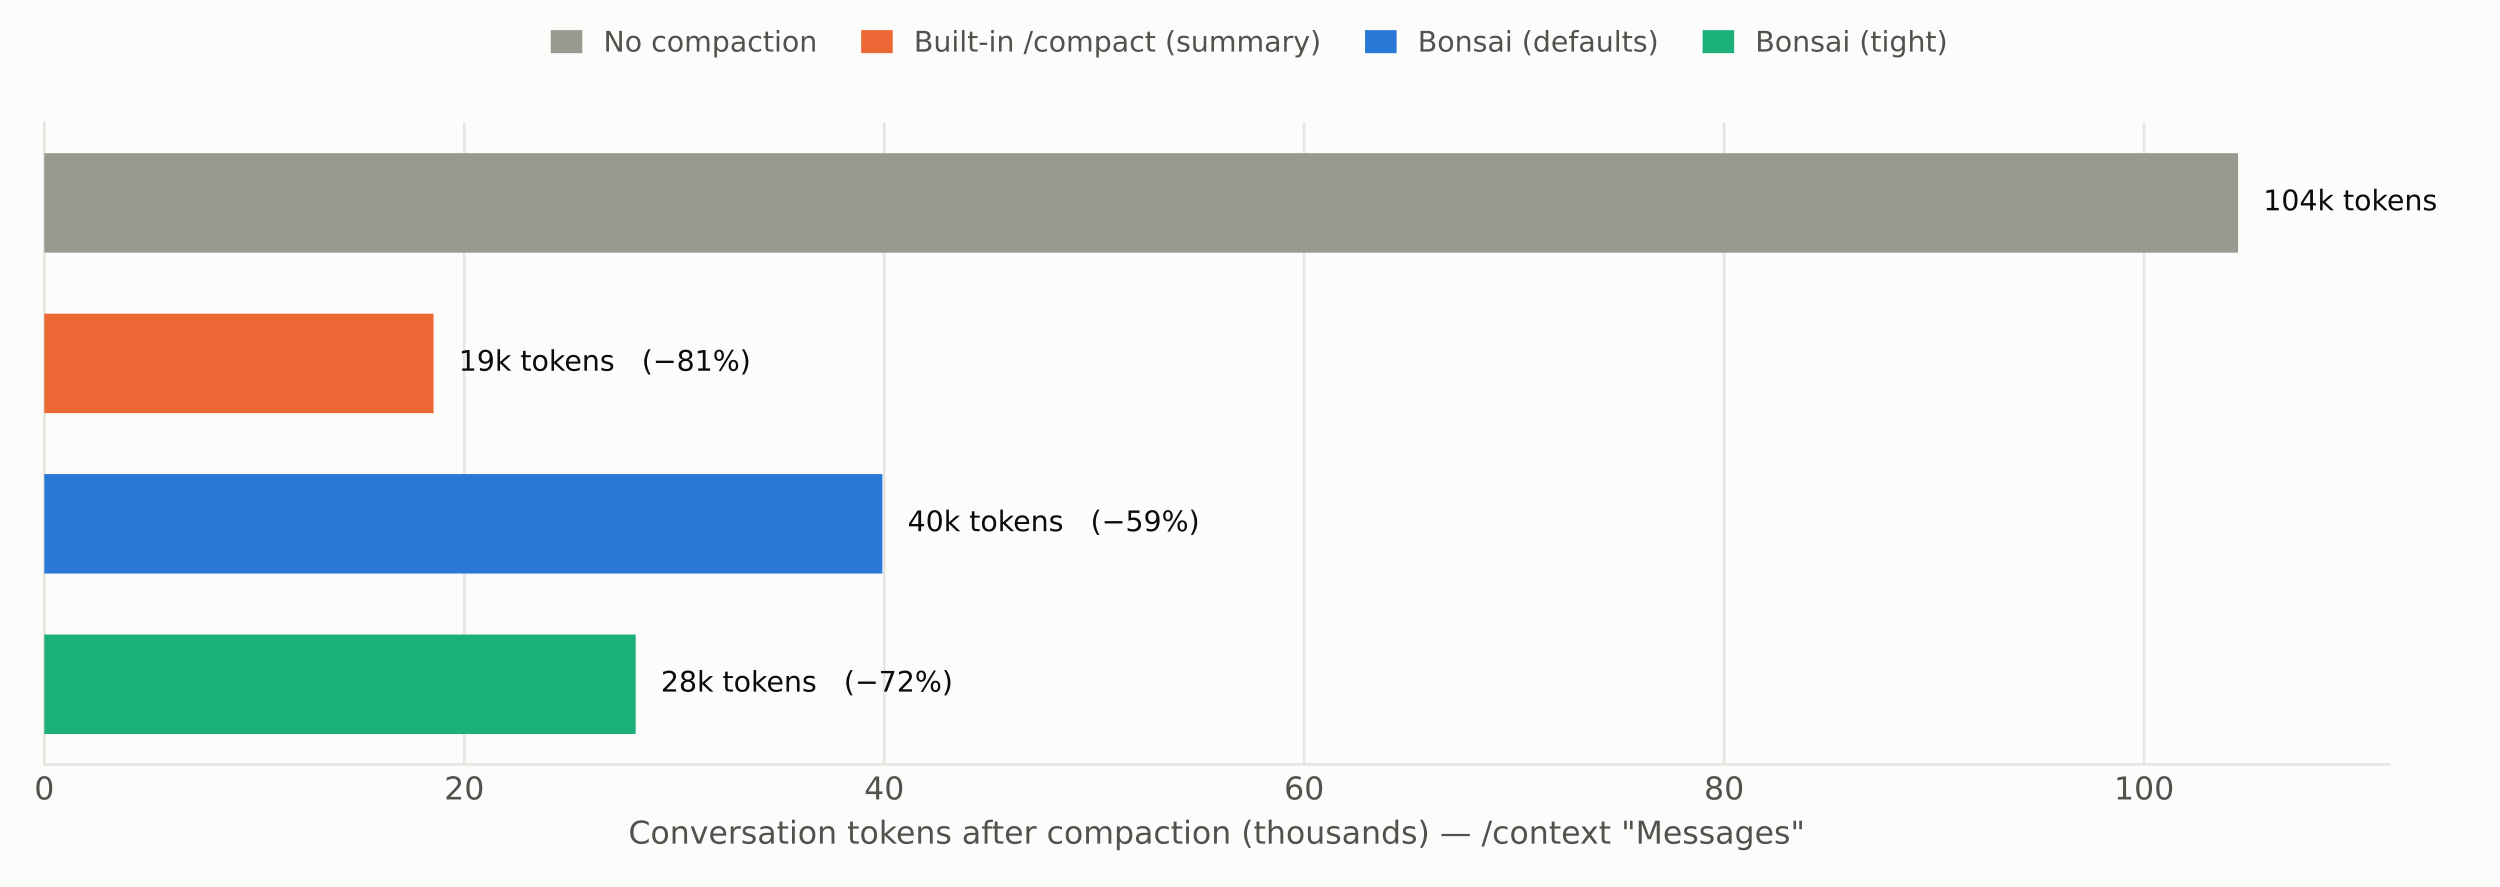
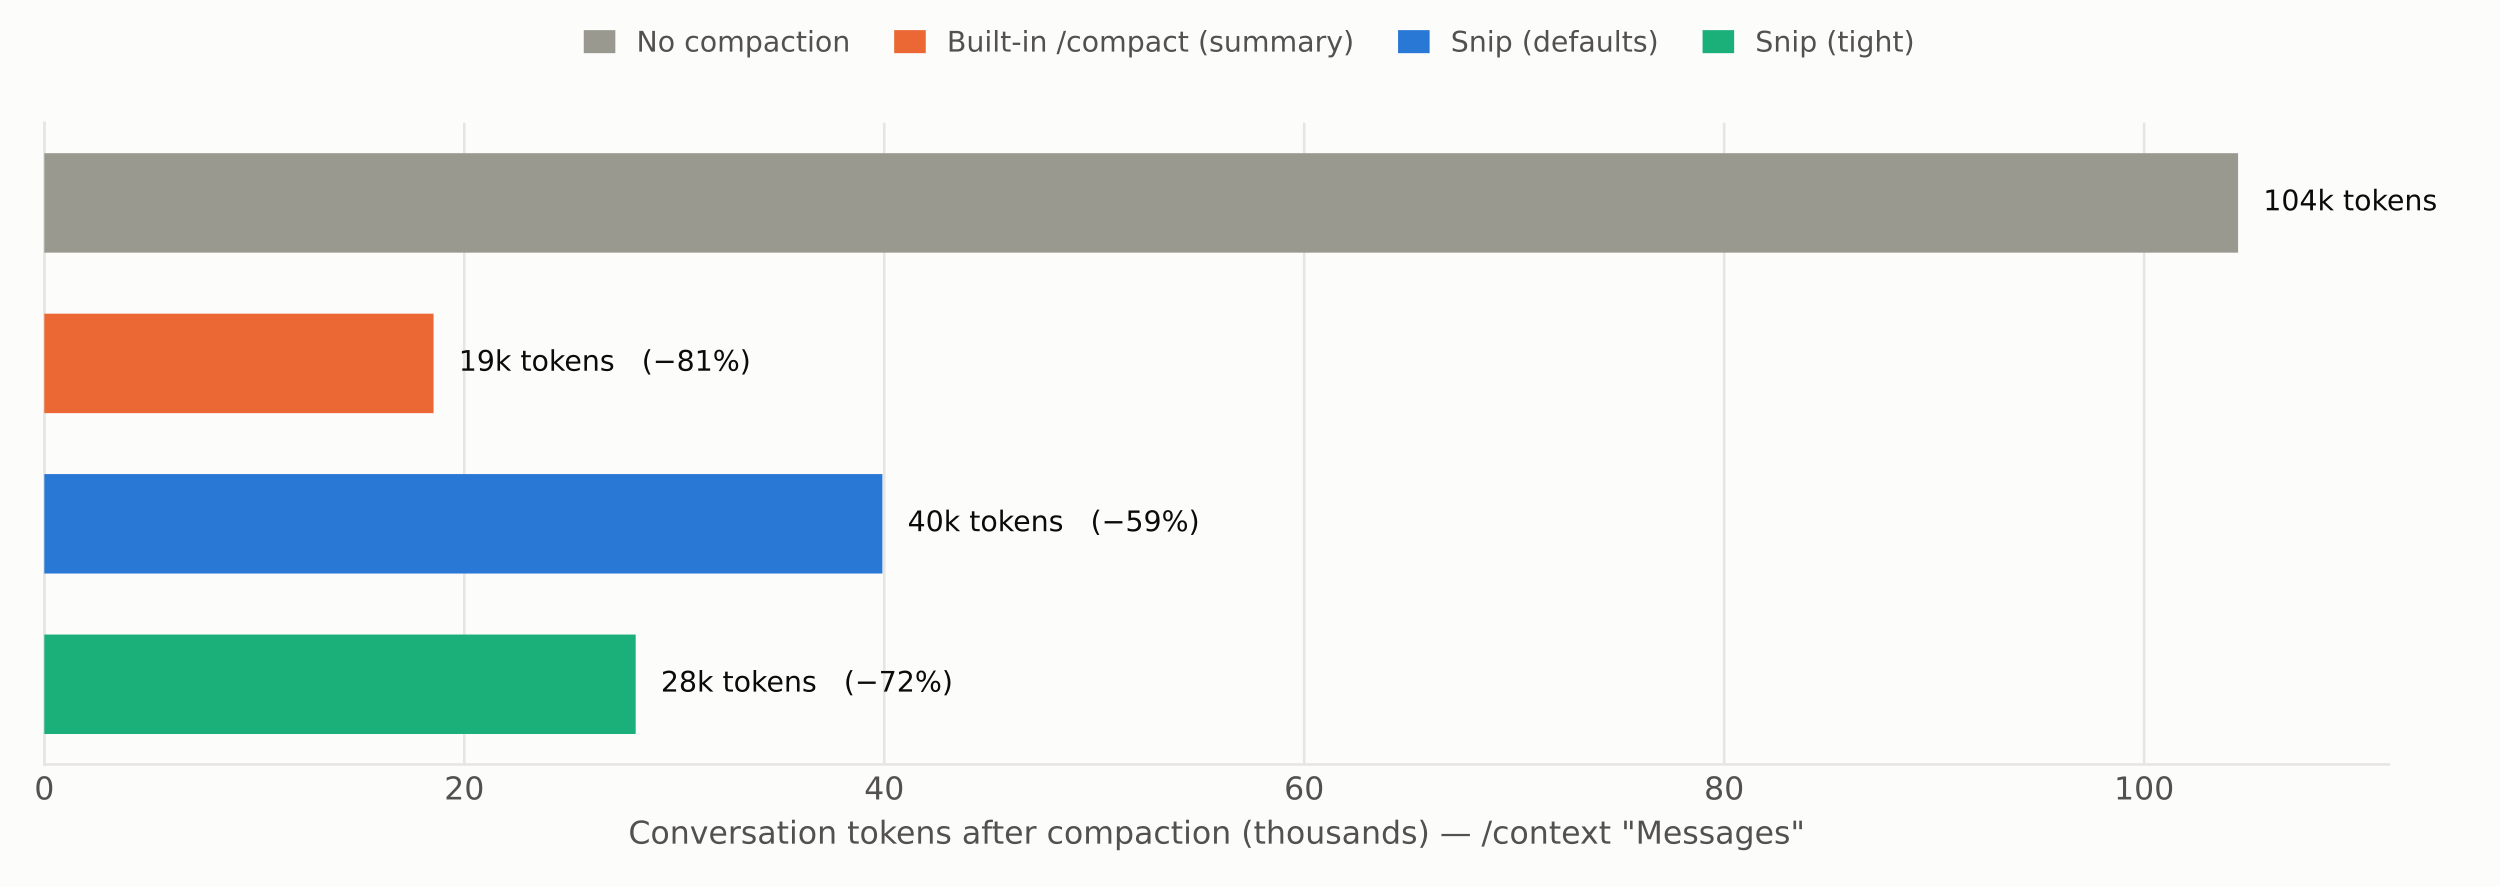
<svg xmlns="http://www.w3.org/2000/svg" xmlns:xlink="http://www.w3.org/1999/xlink" width="792pt" height="280.8pt" viewBox="0 0 792 280.8" version="1.1">
  <defs>
    <style type="text/css">*{stroke-linejoin: round; stroke-linecap: butt}</style>
  </defs>
  <g id="figure_1">
    <g id="patch_1">
      <path d="M 0 280.8  L 792 280.8  L 792 0  L 0 0  z " style="fill: #fcfcfb" />
    </g>
    <g id="axes_1">
      <g id="patch_2">
        <path d="M 14.04 242.178  L 756.847 242.178  L 756.847 38.88  L 14.04 38.88  z " style="fill: #fcfcfb" />
      </g>
      <g id="matplotlib.axis_1">
        <g id="xtick_1">
          <g id="line2d_1">
-             <path d="M 14.04 242.178  L 14.04 38.88  " clip-path="url(#p77e02f461a)" style="fill: none; stroke: #e6e5e1; stroke-width: 0.8; stroke-linecap: square" />
+             <path d="M 14.04 242.178  L 14.04 38.88  " clip-path="url(#p6f030c2162)" style="fill: none; stroke: #e6e5e1; stroke-width: 0.8; stroke-linecap: square" />
          </g>
          <g id="line2d_2" />
          <g id="text_1">
            <g style="fill: #52514e" transform="translate(10.85875 253.2753) scale(0.1 -0.1)">
              <defs>
                <path id="DejaVuSans-13" d="M 2034 4250  Q 1547 4250 1301 3770  Q 1056 3291 1056 2328  Q 1056 1369 1301 889  Q 1547 409 2034 409  Q 2525 409 2770 889  Q 3016 1369 3016 2328  Q 3016 3291 2770 3770  Q 2525 4250 2034 4250  z M 2034 4750  Q 2819 4750 3233 4129  Q 3647 3509 3647 2328  Q 3647 1150 3233 529  Q 2819 -91 2034 -91  Q 1250 -91 836 529  Q 422 1150 422 2328  Q 422 3509 836 4129  Q 1250 4750 2034 4750  z " transform="scale(0.015625)" />
              </defs>
              <use xlink:href="#DejaVuSans-13" />
            </g>
          </g>
        </g>
        <g id="xtick_2">
          <g id="line2d_3">
-             <path d="M 147.083 242.178  L 147.083 38.88  " clip-path="url(#p77e02f461a)" style="fill: none; stroke: #e6e5e1; stroke-width: 0.8; stroke-linecap: square" />
+             <path d="M 147.083 242.178  L 147.083 38.88  " clip-path="url(#p6f030c2162)" style="fill: none; stroke: #e6e5e1; stroke-width: 0.8; stroke-linecap: square" />
          </g>
          <g id="line2d_4" />
          <g id="text_2">
            <g style="fill: #52514e" transform="translate(140.7207 253.2753) scale(0.1 -0.1)">
              <defs>
                <path id="DejaVuSans-15" d="M 1228 531  L 3431 531  L 3431 0  L 469 0  L 469 531  Q 828 903 1448 1529  Q 2069 2156 2228 2338  Q 2531 2678 2651 2914  Q 2772 3150 2772 3378  Q 2772 3750 2511 3984  Q 2250 4219 1831 4219  Q 1534 4219 1204 4116  Q 875 4013 500 3803  L 500 4441  Q 881 4594 1212 4672  Q 1544 4750 1819 4750  Q 2544 4750 2975 4387  Q 3406 4025 3406 3419  Q 3406 3131 3298 2873  Q 3191 2616 2906 2266  Q 2828 2175 2409 1742  Q 1991 1309 1228 531  z " transform="scale(0.015625)" />
              </defs>
              <use xlink:href="#DejaVuSans-15" />
              <use xlink:href="#DejaVuSans-13" transform="translate(63.625 0)" />
            </g>
          </g>
        </g>
        <g id="xtick_3">
          <g id="line2d_5">
-             <path d="M 280.126 242.178  L 280.126 38.88  " clip-path="url(#p77e02f461a)" style="fill: none; stroke: #e6e5e1; stroke-width: 0.8; stroke-linecap: square" />
+             <path d="M 280.126 242.178  L 280.126 38.88  " clip-path="url(#p6f030c2162)" style="fill: none; stroke: #e6e5e1; stroke-width: 0.8; stroke-linecap: square" />
          </g>
          <g id="line2d_6" />
          <g id="text_3">
            <g style="fill: #52514e" transform="translate(273.7639 253.2753) scale(0.1 -0.1)">
              <defs>
                <path id="DejaVuSans-17" d="M 2419 4116  L 825 1625  L 2419 1625  L 2419 4116  z M 2253 4666  L 3047 4666  L 3047 1625  L 3713 1625  L 3713 1100  L 3047 1100  L 3047 0  L 2419 0  L 2419 1100  L 313 1100  L 313 1709  L 2253 4666  z " transform="scale(0.015625)" />
              </defs>
              <use xlink:href="#DejaVuSans-17" />
              <use xlink:href="#DejaVuSans-13" transform="translate(63.625 0)" />
            </g>
          </g>
        </g>
        <g id="xtick_4">
          <g id="line2d_7">
-             <path d="M 413.17 242.178  L 413.17 38.88  " clip-path="url(#p77e02f461a)" style="fill: none; stroke: #e6e5e1; stroke-width: 0.8; stroke-linecap: square" />
+             <path d="M 413.17 242.178  L 413.17 38.88  " clip-path="url(#p6f030c2162)" style="fill: none; stroke: #e6e5e1; stroke-width: 0.8; stroke-linecap: square" />
          </g>
          <g id="line2d_8" />
          <g id="text_4">
            <g style="fill: #52514e" transform="translate(406.8071 253.2753) scale(0.1 -0.1)">
              <defs>
                <path id="DejaVuSans-19" d="M 2113 2584  Q 1688 2584 1439 2293  Q 1191 2003 1191 1497  Q 1191 994 1439 701  Q 1688 409 2113 409  Q 2538 409 2786 701  Q 3034 994 3034 1497  Q 3034 2003 2786 2293  Q 2538 2584 2113 2584  z M 3366 4563  L 3366 3988  Q 3128 4100 2886 4159  Q 2644 4219 2406 4219  Q 1781 4219 1451 3797  Q 1122 3375 1075 2522  Q 1259 2794 1537 2939  Q 1816 3084 2150 3084  Q 2853 3084 3261 2657  Q 3669 2231 3669 1497  Q 3669 778 3244 343  Q 2819 -91 2113 -91  Q 1303 -91 875 529  Q 447 1150 447 2328  Q 447 3434 972 4092  Q 1497 4750 2381 4750  Q 2619 4750 2861 4703  Q 3103 4656 3366 4563  z " transform="scale(0.015625)" />
              </defs>
              <use xlink:href="#DejaVuSans-19" />
              <use xlink:href="#DejaVuSans-13" transform="translate(63.625 0)" />
            </g>
          </g>
        </g>
        <g id="xtick_5">
          <g id="line2d_9">
-             <path d="M 546.213 242.178  L 546.213 38.88  " clip-path="url(#p77e02f461a)" style="fill: none; stroke: #e6e5e1; stroke-width: 0.8; stroke-linecap: square" />
+             <path d="M 546.213 242.178  L 546.213 38.88  " clip-path="url(#p6f030c2162)" style="fill: none; stroke: #e6e5e1; stroke-width: 0.8; stroke-linecap: square" />
          </g>
          <g id="line2d_10" />
          <g id="text_5">
            <g style="fill: #52514e" transform="translate(539.8504 253.2753) scale(0.1 -0.1)">
              <defs>
                <path id="DejaVuSans-1b" d="M 2034 2216  Q 1584 2216 1326 1975  Q 1069 1734 1069 1313  Q 1069 891 1326 650  Q 1584 409 2034 409  Q 2484 409 2743 651  Q 3003 894 3003 1313  Q 3003 1734 2745 1975  Q 2488 2216 2034 2216  z M 1403 2484  Q 997 2584 770 2862  Q 544 3141 544 3541  Q 544 4100 942 4425  Q 1341 4750 2034 4750  Q 2731 4750 3128 4425  Q 3525 4100 3525 3541  Q 3525 3141 3298 2862  Q 3072 2584 2669 2484  Q 3125 2378 3379 2068  Q 3634 1759 3634 1313  Q 3634 634 3220 271  Q 2806 -91 2034 -91  Q 1263 -91 848 271  Q 434 634 434 1313  Q 434 1759 690 2068  Q 947 2378 1403 2484  z M 1172 3481  Q 1172 3119 1398 2916  Q 1625 2713 2034 2713  Q 2441 2713 2670 2916  Q 2900 3119 2900 3481  Q 2900 3844 2670 4047  Q 2441 4250 2034 4250  Q 1625 4250 1398 4047  Q 1172 3844 1172 3481  z " transform="scale(0.015625)" />
              </defs>
              <use xlink:href="#DejaVuSans-1b" />
              <use xlink:href="#DejaVuSans-13" transform="translate(63.625 0)" />
            </g>
          </g>
        </g>
        <g id="xtick_6">
          <g id="line2d_11">
-             <path d="M 679.256 242.178  L 679.256 38.88  " clip-path="url(#p77e02f461a)" style="fill: none; stroke: #e6e5e1; stroke-width: 0.8; stroke-linecap: square" />
+             <path d="M 679.256 242.178  L 679.256 38.88  " clip-path="url(#p6f030c2162)" style="fill: none; stroke: #e6e5e1; stroke-width: 0.8; stroke-linecap: square" />
          </g>
          <g id="line2d_12" />
          <g id="text_6">
            <g style="fill: #52514e" transform="translate(669.7123 253.2753) scale(0.1 -0.1)">
              <defs>
                <path id="DejaVuSans-14" d="M 794 531  L 1825 531  L 1825 4091  L 703 3866  L 703 4441  L 1819 4666  L 2450 4666  L 2450 531  L 3481 531  L 3481 0  L 794 0  L 794 531  z " transform="scale(0.015625)" />
              </defs>
              <use xlink:href="#DejaVuSans-14" />
              <use xlink:href="#DejaVuSans-13" transform="translate(63.625 0)" />
              <use xlink:href="#DejaVuSans-13" transform="translate(127.25 0)" />
            </g>
          </g>
        </g>
        <g id="text_7">
          <g style="fill: #52514e" transform="translate(199.0786 267.2761) scale(0.1 -0.1)">
            <defs>
              <path id="DejaVuSans-26" d="M 4122 4306  L 4122 3641  Q 3803 3938 3442 4084  Q 3081 4231 2675 4231  Q 1875 4231 1450 3742  Q 1025 3253 1025 2328  Q 1025 1406 1450 917  Q 1875 428 2675 428  Q 3081 428 3442 575  Q 3803 722 4122 1019  L 4122 359  Q 3791 134 3420 21  Q 3050 -91 2638 -91  Q 1578 -91 968 557  Q 359 1206 359 2328  Q 359 3453 968 4101  Q 1578 4750 2638 4750  Q 3056 4750 3426 4639  Q 3797 4528 4122 4306  z " transform="scale(0.015625)" />
              <path id="DejaVuSans-52" d="M 1959 3097  Q 1497 3097 1228 2736  Q 959 2375 959 1747  Q 959 1119 1226 758  Q 1494 397 1959 397  Q 2419 397 2687 759  Q 2956 1122 2956 1747  Q 2956 2369 2687 2733  Q 2419 3097 1959 3097  z M 1959 3584  Q 2709 3584 3137 3096  Q 3566 2609 3566 1747  Q 3566 888 3137 398  Q 2709 -91 1959 -91  Q 1206 -91 779 398  Q 353 888 353 1747  Q 353 2609 779 3096  Q 1206 3584 1959 3584  z " transform="scale(0.015625)" />
              <path id="DejaVuSans-51" d="M 3513 2113  L 3513 0  L 2938 0  L 2938 2094  Q 2938 2591 2744 2837  Q 2550 3084 2163 3084  Q 1697 3084 1428 2787  Q 1159 2491 1159 1978  L 1159 0  L 581 0  L 581 3500  L 1159 3500  L 1159 2956  Q 1366 3272 1645 3428  Q 1925 3584 2291 3584  Q 2894 3584 3203 3211  Q 3513 2838 3513 2113  z " transform="scale(0.015625)" />
              <path id="DejaVuSans-59" d="M 191 3500  L 800 3500  L 1894 563  L 2988 3500  L 3597 3500  L 2284 0  L 1503 0  L 191 3500  z " transform="scale(0.015625)" />
              <path id="DejaVuSans-48" d="M 3597 1894  L 3597 1613  L 953 1613  Q 991 1019 1311 708  Q 1631 397 2203 397  Q 2534 397 2845 478  Q 3156 559 3463 722  L 3463 178  Q 3153 47 2828 -22  Q 2503 -91 2169 -91  Q 1331 -91 842 396  Q 353 884 353 1716  Q 353 2575 817 3079  Q 1281 3584 2069 3584  Q 2775 3584 3186 3129  Q 3597 2675 3597 1894  z M 3022 2063  Q 3016 2534 2758 2815  Q 2500 3097 2075 3097  Q 1594 3097 1305 2825  Q 1016 2553 972 2059  L 3022 2063  z " transform="scale(0.015625)" />
              <path id="DejaVuSans-55" d="M 2631 2963  Q 2534 3019 2420 3045  Q 2306 3072 2169 3072  Q 1681 3072 1420 2755  Q 1159 2438 1159 1844  L 1159 0  L 581 0  L 581 3500  L 1159 3500  L 1159 2956  Q 1341 3275 1631 3429  Q 1922 3584 2338 3584  Q 2397 3584 2469 3576  Q 2541 3569 2628 3553  L 2631 2963  z " transform="scale(0.015625)" />
              <path id="DejaVuSans-56" d="M 2834 3397  L 2834 2853  Q 2591 2978 2328 3040  Q 2066 3103 1784 3103  Q 1356 3103 1142 2972  Q 928 2841 928 2578  Q 928 2378 1081 2264  Q 1234 2150 1697 2047  L 1894 2003  Q 2506 1872 2764 1633  Q 3022 1394 3022 966  Q 3022 478 2636 193  Q 2250 -91 1575 -91  Q 1294 -91 989 -36  Q 684 19 347 128  L 347 722  Q 666 556 975 473  Q 1284 391 1588 391  Q 1994 391 2212 530  Q 2431 669 2431 922  Q 2431 1156 2273 1281  Q 2116 1406 1581 1522  L 1381 1569  Q 847 1681 609 1914  Q 372 2147 372 2553  Q 372 3047 722 3315  Q 1072 3584 1716 3584  Q 2034 3584 2315 3537  Q 2597 3491 2834 3397  z " transform="scale(0.015625)" />
              <path id="DejaVuSans-44" d="M 2194 1759  Q 1497 1759 1228 1600  Q 959 1441 959 1056  Q 959 750 1161 570  Q 1363 391 1709 391  Q 2188 391 2477 730  Q 2766 1069 2766 1631  L 2766 1759  L 2194 1759  z M 3341 1997  L 3341 0  L 2766 0  L 2766 531  Q 2569 213 2275 61  Q 1981 -91 1556 -91  Q 1019 -91 701 211  Q 384 513 384 1019  Q 384 1609 779 1909  Q 1175 2209 1959 2209  L 2766 2209  L 2766 2266  Q 2766 2663 2505 2880  Q 2244 3097 1772 3097  Q 1472 3097 1187 3025  Q 903 2953 641 2809  L 641 3341  Q 956 3463 1253 3523  Q 1550 3584 1831 3584  Q 2591 3584 2966 3190  Q 3341 2797 3341 1997  z " transform="scale(0.015625)" />
              <path id="DejaVuSans-57" d="M 1172 4494  L 1172 3500  L 2356 3500  L 2356 3053  L 1172 3053  L 1172 1153  Q 1172 725 1289 603  Q 1406 481 1766 481  L 2356 481  L 2356 0  L 1766 0  Q 1100 0 847 248  Q 594 497 594 1153  L 594 3053  L 172 3053  L 172 3500  L 594 3500  L 594 4494  L 1172 4494  z " transform="scale(0.015625)" />
              <path id="DejaVuSans-4c" d="M 603 3500  L 1178 3500  L 1178 0  L 603 0  L 603 3500  z M 603 4863  L 1178 4863  L 1178 4134  L 603 4134  L 603 4863  z " transform="scale(0.015625)" />
              <path id="DejaVuSans-3" transform="scale(0.015625)" />
              <path id="DejaVuSans-4e" d="M 581 4863  L 1159 4863  L 1159 1991  L 2875 3500  L 3609 3500  L 1753 1863  L 3688 0  L 2938 0  L 1159 1709  L 1159 0  L 581 0  L 581 4863  z " transform="scale(0.015625)" />
              <path id="DejaVuSans-49" d="M 2375 4863  L 2375 4384  L 1825 4384  Q 1516 4384 1395 4259  Q 1275 4134 1275 3809  L 1275 3500  L 2222 3500  L 2222 3053  L 1275 3053  L 1275 0  L 697 0  L 697 3053  L 147 3053  L 147 3500  L 697 3500  L 697 3744  Q 697 4328 969 4595  Q 1241 4863 1831 4863  L 2375 4863  z " transform="scale(0.015625)" />
              <path id="DejaVuSans-46" d="M 3122 3366  L 3122 2828  Q 2878 2963 2633 3030  Q 2388 3097 2138 3097  Q 1578 3097 1268 2742  Q 959 2388 959 1747  Q 959 1106 1268 751  Q 1578 397 2138 397  Q 2388 397 2633 464  Q 2878 531 3122 666  L 3122 134  Q 2881 22 2623 -34  Q 2366 -91 2075 -91  Q 1284 -91 818 406  Q 353 903 353 1747  Q 353 2603 823 3093  Q 1294 3584 2113 3584  Q 2378 3584 2631 3529  Q 2884 3475 3122 3366  z " transform="scale(0.015625)" />
              <path id="DejaVuSans-50" d="M 3328 2828  Q 3544 3216 3844 3400  Q 4144 3584 4550 3584  Q 5097 3584 5394 3201  Q 5691 2819 5691 2113  L 5691 0  L 5113 0  L 5113 2094  Q 5113 2597 4934 2840  Q 4756 3084 4391 3084  Q 3944 3084 3684 2787  Q 3425 2491 3425 1978  L 3425 0  L 2847 0  L 2847 2094  Q 2847 2600 2669 2842  Q 2491 3084 2119 3084  Q 1678 3084 1418 2786  Q 1159 2488 1159 1978  L 1159 0  L 581 0  L 581 3500  L 1159 3500  L 1159 2956  Q 1356 3278 1631 3431  Q 1906 3584 2284 3584  Q 2666 3584 2933 3390  Q 3200 3197 3328 2828  z " transform="scale(0.015625)" />
              <path id="DejaVuSans-53" d="M 1159 525  L 1159 -1331  L 581 -1331  L 581 3500  L 1159 3500  L 1159 2969  Q 1341 3281 1617 3432  Q 1894 3584 2278 3584  Q 2916 3584 3314 3078  Q 3713 2572 3713 1747  Q 3713 922 3314 415  Q 2916 -91 2278 -91  Q 1894 -91 1617 61  Q 1341 213 1159 525  z M 3116 1747  Q 3116 2381 2855 2742  Q 2594 3103 2138 3103  Q 1681 3103 1420 2742  Q 1159 2381 1159 1747  Q 1159 1113 1420 752  Q 1681 391 2138 391  Q 2594 391 2855 752  Q 3116 1113 3116 1747  z " transform="scale(0.015625)" />
              <path id="DejaVuSans-b" d="M 1984 4856  Q 1566 4138 1362 3434  Q 1159 2731 1159 2009  Q 1159 1288 1364 580  Q 1569 -128 1984 -844  L 1484 -844  Q 1016 -109 783 600  Q 550 1309 550 2009  Q 550 2706 781 3412  Q 1013 4119 1484 4856  L 1984 4856  z " transform="scale(0.015625)" />
              <path id="DejaVuSans-4b" d="M 3513 2113  L 3513 0  L 2938 0  L 2938 2094  Q 2938 2591 2744 2837  Q 2550 3084 2163 3084  Q 1697 3084 1428 2787  Q 1159 2491 1159 1978  L 1159 0  L 581 0  L 581 4863  L 1159 4863  L 1159 2956  Q 1366 3272 1645 3428  Q 1925 3584 2291 3584  Q 2894 3584 3203 3211  Q 3513 2838 3513 2113  z " transform="scale(0.015625)" />
              <path id="DejaVuSans-58" d="M 544 1381  L 544 3500  L 1119 3500  L 1119 1403  Q 1119 906 1312 657  Q 1506 409 1894 409  Q 2359 409 2629 706  Q 2900 1003 2900 1516  L 2900 3500  L 3475 3500  L 3475 0  L 2900 0  L 2900 538  Q 2691 219 2414 64  Q 2138 -91 1772 -91  Q 1169 -91 856 284  Q 544 659 544 1381  z M 1991 3584  L 1991 3584  z " transform="scale(0.015625)" />
              <path id="DejaVuSans-47" d="M 2906 2969  L 2906 4863  L 3481 4863  L 3481 0  L 2906 0  L 2906 525  Q 2725 213 2448 61  Q 2172 -91 1784 -91  Q 1150 -91 751 415  Q 353 922 353 1747  Q 353 2572 751 3078  Q 1150 3584 1784 3584  Q 2172 3584 2448 3432  Q 2725 3281 2906 2969  z M 947 1747  Q 947 1113 1208 752  Q 1469 391 1925 391  Q 2381 391 2643 752  Q 2906 1113 2906 1747  Q 2906 2381 2643 2742  Q 2381 3103 1925 3103  Q 1469 3103 1208 2742  Q 947 2381 947 1747  z " transform="scale(0.015625)" />
              <path id="DejaVuSans-c" d="M 513 4856  L 1013 4856  Q 1481 4119 1714 3412  Q 1947 2706 1947 2009  Q 1947 1309 1714 600  Q 1481 -109 1013 -844  L 513 -844  Q 928 -128 1133 580  Q 1338 1288 1338 2009  Q 1338 2731 1133 3434  Q 928 4138 513 4856  z " transform="scale(0.015625)" />
              <path id="DejaVuSans-af6" d="M 313 1978  L 6088 1978  L 6088 1528  L 313 1528  L 313 1978  z " transform="scale(0.015625)" />
              <path id="DejaVuSans-12" d="M 1625 4666  L 2156 4666  L 531 -594  L 0 -594  L 1625 4666  z " transform="scale(0.015625)" />
              <path id="DejaVuSans-5b" d="M 3513 3500  L 2247 1797  L 3578 0  L 2900 0  L 1881 1375  L 863 0  L 184 0  L 1544 1831  L 300 3500  L 978 3500  L 1906 2253  L 2834 3500  L 3513 3500  z " transform="scale(0.015625)" />
              <path id="DejaVuSans-5" d="M 1147 4666  L 1147 2931  L 616 2931  L 616 4666  L 1147 4666  z M 2328 4666  L 2328 2931  L 1797 2931  L 1797 4666  L 2328 4666  z " transform="scale(0.015625)" />
              <path id="DejaVuSans-30" d="M 628 4666  L 1569 4666  L 2759 1491  L 3956 4666  L 4897 4666  L 4897 0  L 4281 0  L 4281 4097  L 3078 897  L 2444 897  L 1241 4097  L 1241 0  L 628 0  L 628 4666  z " transform="scale(0.015625)" />
              <path id="DejaVuSans-4a" d="M 2906 1791  Q 2906 2416 2648 2759  Q 2391 3103 1925 3103  Q 1463 3103 1205 2759  Q 947 2416 947 1791  Q 947 1169 1205 825  Q 1463 481 1925 481  Q 2391 481 2648 825  Q 2906 1169 2906 1791  z M 3481 434  Q 3481 -459 3084 -895  Q 2688 -1331 1869 -1331  Q 1566 -1331 1297 -1286  Q 1028 -1241 775 -1147  L 775 -588  Q 1028 -725 1275 -790  Q 1522 -856 1778 -856  Q 2344 -856 2625 -561  Q 2906 -266 2906 331  L 2906 616  Q 2728 306 2450 153  Q 2172 0 1784 0  Q 1141 0 747 490  Q 353 981 353 1791  Q 353 2603 747 3093  Q 1141 3584 1784 3584  Q 2172 3584 2450 3431  Q 2728 3278 2906 2969  L 2906 3500  L 3481 3500  L 3481 434  z " transform="scale(0.015625)" />
            </defs>
            <use xlink:href="#DejaVuSans-26" />
            <use xlink:href="#DejaVuSans-52" transform="translate(69.82812 0)" />
            <use xlink:href="#DejaVuSans-51" transform="translate(131.0156 0)" />
            <use xlink:href="#DejaVuSans-59" transform="translate(194.3906 0)" />
            <use xlink:href="#DejaVuSans-48" transform="translate(253.5781 0)" />
            <use xlink:href="#DejaVuSans-55" transform="translate(315.1094 0)" />
            <use xlink:href="#DejaVuSans-56" transform="translate(356.2188 0)" />
            <use xlink:href="#DejaVuSans-44" transform="translate(408.3125 0)" />
            <use xlink:href="#DejaVuSans-57" transform="translate(469.5938 0)" />
            <use xlink:href="#DejaVuSans-4c" transform="translate(508.7969 0)" />
            <use xlink:href="#DejaVuSans-52" transform="translate(536.5781 0)" />
            <use xlink:href="#DejaVuSans-51" transform="translate(597.7656 0)" />
            <use xlink:href="#DejaVuSans-3" transform="translate(661.1406 0)" />
            <use xlink:href="#DejaVuSans-57" transform="translate(692.9219 0)" />
            <use xlink:href="#DejaVuSans-52" transform="translate(732.125 0)" />
            <use xlink:href="#DejaVuSans-4e" transform="translate(793.3125 0)" />
            <use xlink:href="#DejaVuSans-48" transform="translate(847.6562 0)" />
            <use xlink:href="#DejaVuSans-51" transform="translate(909.1875 0)" />
            <use xlink:href="#DejaVuSans-56" transform="translate(972.5625 0)" />
            <use xlink:href="#DejaVuSans-3" transform="translate(1024.656 0)" />
            <use xlink:href="#DejaVuSans-44" transform="translate(1056.438 0)" />
            <use xlink:href="#DejaVuSans-49" transform="translate(1117.719 0)" />
            <use xlink:href="#DejaVuSans-57" transform="translate(1151.172 0)" />
            <use xlink:href="#DejaVuSans-48" transform="translate(1190.375 0)" />
            <use xlink:href="#DejaVuSans-55" transform="translate(1251.906 0)" />
            <use xlink:href="#DejaVuSans-3" transform="translate(1293.016 0)" />
            <use xlink:href="#DejaVuSans-46" transform="translate(1324.797 0)" />
            <use xlink:href="#DejaVuSans-52" transform="translate(1379.781 0)" />
            <use xlink:href="#DejaVuSans-50" transform="translate(1440.969 0)" />
            <use xlink:href="#DejaVuSans-53" transform="translate(1538.375 0)" />
            <use xlink:href="#DejaVuSans-44" transform="translate(1601.859 0)" />
            <use xlink:href="#DejaVuSans-46" transform="translate(1663.141 0)" />
            <use xlink:href="#DejaVuSans-57" transform="translate(1718.125 0)" />
            <use xlink:href="#DejaVuSans-4c" transform="translate(1757.328 0)" />
            <use xlink:href="#DejaVuSans-52" transform="translate(1785.109 0)" />
            <use xlink:href="#DejaVuSans-51" transform="translate(1846.297 0)" />
            <use xlink:href="#DejaVuSans-3" transform="translate(1909.672 0)" />
            <use xlink:href="#DejaVuSans-b" transform="translate(1941.453 0)" />
            <use xlink:href="#DejaVuSans-57" transform="translate(1980.469 0)" />
            <use xlink:href="#DejaVuSans-4b" transform="translate(2019.672 0)" />
            <use xlink:href="#DejaVuSans-52" transform="translate(2083.047 0)" />
            <use xlink:href="#DejaVuSans-58" transform="translate(2144.234 0)" />
            <use xlink:href="#DejaVuSans-56" transform="translate(2207.609 0)" />
            <use xlink:href="#DejaVuSans-44" transform="translate(2259.703 0)" />
            <use xlink:href="#DejaVuSans-51" transform="translate(2320.984 0)" />
            <use xlink:href="#DejaVuSans-47" transform="translate(2384.359 0)" />
            <use xlink:href="#DejaVuSans-56" transform="translate(2447.844 0)" />
            <use xlink:href="#DejaVuSans-c" transform="translate(2499.938 0)" />
            <use xlink:href="#DejaVuSans-3" transform="translate(2538.953 0)" />
            <use xlink:href="#DejaVuSans-af6" transform="translate(2570.734 0)" />
            <use xlink:href="#DejaVuSans-3" transform="translate(2670.734 0)" />
            <use xlink:href="#DejaVuSans-12" transform="translate(2702.516 0)" />
            <use xlink:href="#DejaVuSans-46" transform="translate(2736.203 0)" />
            <use xlink:href="#DejaVuSans-52" transform="translate(2791.188 0)" />
            <use xlink:href="#DejaVuSans-51" transform="translate(2852.375 0)" />
            <use xlink:href="#DejaVuSans-57" transform="translate(2915.75 0)" />
            <use xlink:href="#DejaVuSans-48" transform="translate(2954.953 0)" />
            <use xlink:href="#DejaVuSans-5b" transform="translate(3014.734 0)" />
            <use xlink:href="#DejaVuSans-57" transform="translate(3073.922 0)" />
            <use xlink:href="#DejaVuSans-3" transform="translate(3113.125 0)" />
            <use xlink:href="#DejaVuSans-5" transform="translate(3144.906 0)" />
            <use xlink:href="#DejaVuSans-30" transform="translate(3190.906 0)" />
            <use xlink:href="#DejaVuSans-48" transform="translate(3277.188 0)" />
            <use xlink:href="#DejaVuSans-56" transform="translate(3338.719 0)" />
            <use xlink:href="#DejaVuSans-56" transform="translate(3390.812 0)" />
            <use xlink:href="#DejaVuSans-44" transform="translate(3442.906 0)" />
            <use xlink:href="#DejaVuSans-4a" transform="translate(3504.188 0)" />
            <use xlink:href="#DejaVuSans-48" transform="translate(3567.672 0)" />
            <use xlink:href="#DejaVuSans-56" transform="translate(3629.203 0)" />
            <use xlink:href="#DejaVuSans-5" transform="translate(3681.297 0)" />
          </g>
        </g>
      </g>
      <g id="matplotlib.axis_2" />
      <g id="patch_3">
        <path d="M 14.04 242.178  L 14.04 38.88  " style="fill: none; stroke: #e6e5e1; stroke-width: 0.8; stroke-linejoin: miter; stroke-linecap: square" />
      </g>
      <g id="patch_4">
        <path d="M 14.04 242.178  L 756.847 242.178  " style="fill: none; stroke: #e6e5e1; stroke-width: 0.8; stroke-linejoin: miter; stroke-linecap: square" />
      </g>
      <g id="patch_5">
-         <path d="M 14.04 80.048  L 709.024 80.048  L 709.024 48.537  L 14.04 48.537  z " clip-path="url(#p77e02f461a)" style="fill: #9a998f" />
+         <path d="M 14.04 80.048  L 709.024 80.048  L 709.024 48.537  L 14.04 48.537  z " clip-path="url(#p6f030c2162)" style="fill: #9a998f" />
      </g>
      <g id="text_8">
        <g style="fill: #0b0b0b" transform="translate(717.0071 66.63045) scale(0.09 -0.09)">
          <use xlink:href="#DejaVuSans-14" />
          <use xlink:href="#DejaVuSans-13" transform="translate(63.625 0)" />
          <use xlink:href="#DejaVuSans-17" transform="translate(127.25 0)" />
          <use xlink:href="#DejaVuSans-4e" transform="translate(190.875 0)" />
          <use xlink:href="#DejaVuSans-3" transform="translate(248.7812 0)" />
          <use xlink:href="#DejaVuSans-57" transform="translate(280.5625 0)" />
          <use xlink:href="#DejaVuSans-52" transform="translate(319.7656 0)" />
          <use xlink:href="#DejaVuSans-4e" transform="translate(380.9531 0)" />
          <use xlink:href="#DejaVuSans-48" transform="translate(435.2969 0)" />
          <use xlink:href="#DejaVuSans-51" transform="translate(496.8281 0)" />
          <use xlink:href="#DejaVuSans-56" transform="translate(560.2031 0)" />
        </g>
      </g>
      <g id="patch_6">
-         <path d="M 14.04 130.872  L 137.354 130.872  L 137.354 99.361  L 14.04 99.361  z " clip-path="url(#p77e02f461a)" style="fill: #eb6834" />
+         <path d="M 14.04 130.872  L 137.354 130.872  L 137.354 99.361  L 14.04 99.361  z " clip-path="url(#p6f030c2162)" style="fill: #eb6834" />
      </g>
      <g id="text_9">
        <g style="fill: #0b0b0b" transform="translate(145.337 117.4549) scale(0.09 -0.09)">
          <defs>
            <path id="DejaVuSans-1c" d="M 703 97  L 703 672  Q 941 559 1184 500  Q 1428 441 1663 441  Q 2288 441 2617 861  Q 2947 1281 2994 2138  Q 2813 1869 2534 1725  Q 2256 1581 1919 1581  Q 1219 1581 811 2004  Q 403 2428 403 3163  Q 403 3881 828 4315  Q 1253 4750 1959 4750  Q 2769 4750 3195 4129  Q 3622 3509 3622 2328  Q 3622 1225 3098 567  Q 2575 -91 1691 -91  Q 1453 -91 1209 -44  Q 966 3 703 97  z M 1959 2075  Q 2384 2075 2632 2365  Q 2881 2656 2881 3163  Q 2881 3666 2632 3958  Q 2384 4250 1959 4250  Q 1534 4250 1286 3958  Q 1038 3666 1038 3163  Q 1038 2656 1286 2365  Q 1534 2075 1959 2075  z " transform="scale(0.015625)" />
            <path id="DejaVuSans-c9c" d="M 678 2272  L 4684 2272  L 4684 1741  L 678 1741  L 678 2272  z " transform="scale(0.015625)" />
            <path id="DejaVuSans-8" d="M 4653 2053  Q 4381 2053 4226 1822  Q 4072 1591 4072 1178  Q 4072 772 4226 539  Q 4381 306 4653 306  Q 4919 306 5073 539  Q 5228 772 5228 1178  Q 5228 1588 5073 1820  Q 4919 2053 4653 2053  z M 4653 2450  Q 5147 2450 5437 2106  Q 5728 1763 5728 1178  Q 5728 594 5436 251  Q 5144 -91 4653 -91  Q 4153 -91 3862 251  Q 3572 594 3572 1178  Q 3572 1766 3864 2108  Q 4156 2450 4653 2450  z M 1428 4353  Q 1159 4353 1004 4120  Q 850 3888 850 3481  Q 850 3069 1003 2837  Q 1156 2606 1428 2606  Q 1700 2606 1854 2837  Q 2009 3069 2009 3481  Q 2009 3884 1853 4118  Q 1697 4353 1428 4353  z M 4250 4750  L 4750 4750  L 1831 -91  L 1331 -91  L 4250 4750  z M 1428 4750  Q 1922 4750 2215 4408  Q 2509 4066 2509 3481  Q 2509 2891 2217 2550  Q 1925 2209 1428 2209  Q 931 2209 642 2551  Q 353 2894 353 3481  Q 353 4063 643 4406  Q 934 4750 1428 4750  z " transform="scale(0.015625)" />
          </defs>
          <use xlink:href="#DejaVuSans-14" />
          <use xlink:href="#DejaVuSans-1c" transform="translate(63.625 0)" />
          <use xlink:href="#DejaVuSans-4e" transform="translate(127.25 0)" />
          <use xlink:href="#DejaVuSans-3" transform="translate(185.1562 0)" />
          <use xlink:href="#DejaVuSans-57" transform="translate(216.9375 0)" />
          <use xlink:href="#DejaVuSans-52" transform="translate(256.1406 0)" />
          <use xlink:href="#DejaVuSans-4e" transform="translate(317.3281 0)" />
          <use xlink:href="#DejaVuSans-48" transform="translate(371.6719 0)" />
          <use xlink:href="#DejaVuSans-51" transform="translate(433.2031 0)" />
          <use xlink:href="#DejaVuSans-56" transform="translate(496.5781 0)" />
          <use xlink:href="#DejaVuSans-3" transform="translate(548.6719 0)" />
          <use xlink:href="#DejaVuSans-3" transform="translate(580.4531 0)" />
          <use xlink:href="#DejaVuSans-3" transform="translate(612.2344 0)" />
          <use xlink:href="#DejaVuSans-b" transform="translate(644.0156 0)" />
          <use xlink:href="#DejaVuSans-c9c" transform="translate(683.0312 0)" />
          <use xlink:href="#DejaVuSans-1b" transform="translate(766.8281 0)" />
          <use xlink:href="#DejaVuSans-14" transform="translate(830.4531 0)" />
          <use xlink:href="#DejaVuSans-8" transform="translate(894.0781 0)" />
          <use xlink:href="#DejaVuSans-c" transform="translate(989.0938 0)" />
        </g>
      </g>
      <g id="patch_7">
-         <path d="M 14.04 181.697  L 279.544 181.697  L 279.544 150.185  L 14.04 150.185  z " clip-path="url(#p77e02f461a)" style="fill: #2a78d6" />
+         <path d="M 14.04 181.697  L 279.544 181.697  L 279.544 150.185  L 14.04 150.185  z " clip-path="url(#p6f030c2162)" style="fill: #2a78d6" />
      </g>
      <g id="text_10">
        <g style="fill: #0b0b0b" transform="translate(287.527 168.2793) scale(0.09 -0.09)">
          <defs>
            <path id="DejaVuSans-18" d="M 691 4666  L 3169 4666  L 3169 4134  L 1269 4134  L 1269 2991  Q 1406 3038 1543 3061  Q 1681 3084 1819 3084  Q 2600 3084 3056 2656  Q 3513 2228 3513 1497  Q 3513 744 3044 326  Q 2575 -91 1722 -91  Q 1428 -91 1123 -41  Q 819 9 494 109  L 494 744  Q 775 591 1075 516  Q 1375 441 1709 441  Q 2250 441 2565 725  Q 2881 1009 2881 1497  Q 2881 1984 2565 2268  Q 2250 2553 1709 2553  Q 1456 2553 1204 2497  Q 953 2441 691 2322  L 691 4666  z " transform="scale(0.015625)" />
          </defs>
          <use xlink:href="#DejaVuSans-17" />
          <use xlink:href="#DejaVuSans-13" transform="translate(63.625 0)" />
          <use xlink:href="#DejaVuSans-4e" transform="translate(127.25 0)" />
          <use xlink:href="#DejaVuSans-3" transform="translate(185.1562 0)" />
          <use xlink:href="#DejaVuSans-57" transform="translate(216.9375 0)" />
          <use xlink:href="#DejaVuSans-52" transform="translate(256.1406 0)" />
          <use xlink:href="#DejaVuSans-4e" transform="translate(317.3281 0)" />
          <use xlink:href="#DejaVuSans-48" transform="translate(371.6719 0)" />
          <use xlink:href="#DejaVuSans-51" transform="translate(433.2031 0)" />
          <use xlink:href="#DejaVuSans-56" transform="translate(496.5781 0)" />
          <use xlink:href="#DejaVuSans-3" transform="translate(548.6719 0)" />
          <use xlink:href="#DejaVuSans-3" transform="translate(580.4531 0)" />
          <use xlink:href="#DejaVuSans-3" transform="translate(612.2344 0)" />
          <use xlink:href="#DejaVuSans-b" transform="translate(644.0156 0)" />
          <use xlink:href="#DejaVuSans-c9c" transform="translate(683.0312 0)" />
          <use xlink:href="#DejaVuSans-18" transform="translate(766.8281 0)" />
          <use xlink:href="#DejaVuSans-1c" transform="translate(830.4531 0)" />
          <use xlink:href="#DejaVuSans-8" transform="translate(894.0781 0)" />
          <use xlink:href="#DejaVuSans-c" transform="translate(989.0938 0)" />
        </g>
      </g>
      <g id="patch_8">
-         <path d="M 14.04 232.521  L 201.381 232.521  L 201.381 201.01  L 14.04 201.01  z " clip-path="url(#p77e02f461a)" style="fill: #1baf7a" />
+         <path d="M 14.04 232.521  L 201.381 232.521  L 201.381 201.01  L 14.04 201.01  z " clip-path="url(#p6f030c2162)" style="fill: #1baf7a" />
      </g>
      <g id="text_11">
        <g style="fill: #0b0b0b" transform="translate(209.3641 219.1037) scale(0.09 -0.09)">
          <defs>
            <path id="DejaVuSans-1a" d="M 525 4666  L 3525 4666  L 3525 4397  L 1831 0  L 1172 0  L 2766 4134  L 525 4134  L 525 4666  z " transform="scale(0.015625)" />
          </defs>
          <use xlink:href="#DejaVuSans-15" />
          <use xlink:href="#DejaVuSans-1b" transform="translate(63.625 0)" />
          <use xlink:href="#DejaVuSans-4e" transform="translate(127.25 0)" />
          <use xlink:href="#DejaVuSans-3" transform="translate(185.1562 0)" />
          <use xlink:href="#DejaVuSans-57" transform="translate(216.9375 0)" />
          <use xlink:href="#DejaVuSans-52" transform="translate(256.1406 0)" />
          <use xlink:href="#DejaVuSans-4e" transform="translate(317.3281 0)" />
          <use xlink:href="#DejaVuSans-48" transform="translate(371.6719 0)" />
          <use xlink:href="#DejaVuSans-51" transform="translate(433.2031 0)" />
          <use xlink:href="#DejaVuSans-56" transform="translate(496.5781 0)" />
          <use xlink:href="#DejaVuSans-3" transform="translate(548.6719 0)" />
          <use xlink:href="#DejaVuSans-3" transform="translate(580.4531 0)" />
          <use xlink:href="#DejaVuSans-3" transform="translate(612.2344 0)" />
          <use xlink:href="#DejaVuSans-b" transform="translate(644.0156 0)" />
          <use xlink:href="#DejaVuSans-c9c" transform="translate(683.0312 0)" />
          <use xlink:href="#DejaVuSans-1a" transform="translate(766.8281 0)" />
          <use xlink:href="#DejaVuSans-15" transform="translate(830.4531 0)" />
          <use xlink:href="#DejaVuSans-8" transform="translate(894.0781 0)" />
          <use xlink:href="#DejaVuSans-c" transform="translate(989.0938 0)" />
        </g>
      </g>
    </g>
    <g id="legend_1">
      <g id="patch_9">
-         <path d="M 174.978 16.343  L 183.978 16.343  L 183.978 10.043  L 174.978 10.043  z " style="fill: #9a998f; stroke: #9a998f; stroke-linejoin: miter" />
+         <path d="M 185.437 16.343  L 194.437 16.343  L 194.437 10.043  L 185.437 10.043  z " style="fill: #9a998f; stroke: #9a998f; stroke-linejoin: miter" />
      </g>
      <g id="text_12">
-         <g style="fill: #52514e" transform="translate(191.1783 16.34259) scale(0.09 -0.09)">
+         <g style="fill: #52514e" transform="translate(201.6366 16.34259) scale(0.09 -0.09)">
          <defs>
            <path id="DejaVuSans-31" d="M 628 4666  L 1478 4666  L 3547 763  L 3547 4666  L 4159 4666  L 4159 0  L 3309 0  L 1241 3903  L 1241 0  L 628 0  L 628 4666  z " transform="scale(0.015625)" />
          </defs>
          <use xlink:href="#DejaVuSans-31" />
          <use xlink:href="#DejaVuSans-52" transform="translate(74.8125 0)" />
          <use xlink:href="#DejaVuSans-3" transform="translate(136 0)" />
          <use xlink:href="#DejaVuSans-46" transform="translate(167.7812 0)" />
          <use xlink:href="#DejaVuSans-52" transform="translate(222.7656 0)" />
          <use xlink:href="#DejaVuSans-50" transform="translate(283.9531 0)" />
          <use xlink:href="#DejaVuSans-53" transform="translate(381.3594 0)" />
          <use xlink:href="#DejaVuSans-44" transform="translate(444.8438 0)" />
          <use xlink:href="#DejaVuSans-46" transform="translate(506.125 0)" />
          <use xlink:href="#DejaVuSans-57" transform="translate(561.1094 0)" />
          <use xlink:href="#DejaVuSans-4c" transform="translate(600.3125 0)" />
          <use xlink:href="#DejaVuSans-52" transform="translate(628.0938 0)" />
          <use xlink:href="#DejaVuSans-51" transform="translate(689.2812 0)" />
        </g>
      </g>
      <g id="patch_10">
-         <path d="M 273.317 16.343  L 282.317 16.343  L 282.317 10.043  L 273.317 10.043  z " style="fill: #eb6834; stroke: #eb6834; stroke-linejoin: miter" />
+         <path d="M 283.776 16.343  L 292.776 16.343  L 292.776 10.043  L 283.776 10.043  z " style="fill: #eb6834; stroke: #eb6834; stroke-linejoin: miter" />
      </g>
      <g id="text_13">
-         <g style="fill: #52514e" transform="translate(289.5173 16.34259) scale(0.09 -0.09)">
+         <g style="fill: #52514e" transform="translate(299.9756 16.34259) scale(0.09 -0.09)">
          <defs>
            <path id="DejaVuSans-25" d="M 1259 2228  L 1259 519  L 2272 519  Q 2781 519 3026 730  Q 3272 941 3272 1375  Q 3272 1813 3026 2020  Q 2781 2228 2272 2228  L 1259 2228  z M 1259 4147  L 1259 2741  L 2194 2741  Q 2656 2741 2882 2914  Q 3109 3088 3109 3444  Q 3109 3797 2882 3972  Q 2656 4147 2194 4147  L 1259 4147  z M 628 4666  L 2241 4666  Q 2963 4666 3353 4366  Q 3744 4066 3744 3513  Q 3744 3084 3544 2831  Q 3344 2578 2956 2516  Q 3422 2416 3680 2098  Q 3938 1781 3938 1306  Q 3938 681 3513 340  Q 3088 0 2303 0  L 628 0  L 628 4666  z " transform="scale(0.015625)" />
            <path id="DejaVuSans-4f" d="M 603 4863  L 1178 4863  L 1178 0  L 603 0  L 603 4863  z " transform="scale(0.015625)" />
            <path id="DejaVuSans-10" d="M 313 2009  L 1997 2009  L 1997 1497  L 313 1497  L 313 2009  z " transform="scale(0.015625)" />
            <path id="DejaVuSans-5c" d="M 2059 -325  Q 1816 -950 1584 -1140  Q 1353 -1331 966 -1331  L 506 -1331  L 506 -850  L 844 -850  Q 1081 -850 1212 -737  Q 1344 -625 1503 -206  L 1606 56  L 191 3500  L 800 3500  L 1894 763  L 2988 3500  L 3597 3500  L 2059 -325  z " transform="scale(0.015625)" />
          </defs>
          <use xlink:href="#DejaVuSans-25" />
          <use xlink:href="#DejaVuSans-58" transform="translate(68.60938 0)" />
          <use xlink:href="#DejaVuSans-4c" transform="translate(131.9844 0)" />
          <use xlink:href="#DejaVuSans-4f" transform="translate(159.7656 0)" />
          <use xlink:href="#DejaVuSans-57" transform="translate(187.5469 0)" />
          <use xlink:href="#DejaVuSans-10" transform="translate(226.75 0)" />
          <use xlink:href="#DejaVuSans-4c" transform="translate(262.8281 0)" />
          <use xlink:href="#DejaVuSans-51" transform="translate(290.6094 0)" />
          <use xlink:href="#DejaVuSans-3" transform="translate(353.9844 0)" />
          <use xlink:href="#DejaVuSans-12" transform="translate(385.7656 0)" />
          <use xlink:href="#DejaVuSans-46" transform="translate(419.4531 0)" />
          <use xlink:href="#DejaVuSans-52" transform="translate(474.4375 0)" />
          <use xlink:href="#DejaVuSans-50" transform="translate(535.625 0)" />
          <use xlink:href="#DejaVuSans-53" transform="translate(633.0312 0)" />
          <use xlink:href="#DejaVuSans-44" transform="translate(696.5156 0)" />
          <use xlink:href="#DejaVuSans-46" transform="translate(757.7969 0)" />
          <use xlink:href="#DejaVuSans-57" transform="translate(812.7812 0)" />
          <use xlink:href="#DejaVuSans-3" transform="translate(851.9844 0)" />
          <use xlink:href="#DejaVuSans-b" transform="translate(883.7656 0)" />
          <use xlink:href="#DejaVuSans-56" transform="translate(922.7812 0)" />
          <use xlink:href="#DejaVuSans-58" transform="translate(974.875 0)" />
          <use xlink:href="#DejaVuSans-50" transform="translate(1038.25 0)" />
          <use xlink:href="#DejaVuSans-50" transform="translate(1135.656 0)" />
          <use xlink:href="#DejaVuSans-44" transform="translate(1233.062 0)" />
          <use xlink:href="#DejaVuSans-55" transform="translate(1294.344 0)" />
          <use xlink:href="#DejaVuSans-5c" transform="translate(1335.453 0)" />
          <use xlink:href="#DejaVuSans-c" transform="translate(1394.641 0)" />
        </g>
      </g>
      <g id="patch_11">
-         <path d="M 432.946 16.343  L 441.946 16.343  L 441.946 10.043  L 432.946 10.043  z " style="fill: #2a78d6; stroke: #2a78d6; stroke-linejoin: miter" />
+         <path d="M 443.405 16.343  L 452.405 16.343  L 452.405 10.043  L 443.405 10.043  z " style="fill: #2a78d6; stroke: #2a78d6; stroke-linejoin: miter" />
      </g>
      <g id="text_14">
-         <g style="fill: #52514e" transform="translate(449.1464 16.34259) scale(0.09 -0.09)">
-           <use xlink:href="#DejaVuSans-25" />
-           <use xlink:href="#DejaVuSans-52" transform="translate(68.60938 0)" />
-           <use xlink:href="#DejaVuSans-51" transform="translate(129.7969 0)" />
-           <use xlink:href="#DejaVuSans-56" transform="translate(193.1719 0)" />
-           <use xlink:href="#DejaVuSans-44" transform="translate(245.2656 0)" />
-           <use xlink:href="#DejaVuSans-4c" transform="translate(306.5469 0)" />
-           <use xlink:href="#DejaVuSans-3" transform="translate(334.3281 0)" />
-           <use xlink:href="#DejaVuSans-b" transform="translate(366.1094 0)" />
-           <use xlink:href="#DejaVuSans-47" transform="translate(405.125 0)" />
-           <use xlink:href="#DejaVuSans-48" transform="translate(468.6094 0)" />
-           <use xlink:href="#DejaVuSans-49" transform="translate(530.1406 0)" />
-           <use xlink:href="#DejaVuSans-44" transform="translate(565.3438 0)" />
-           <use xlink:href="#DejaVuSans-58" transform="translate(626.625 0)" />
-           <use xlink:href="#DejaVuSans-4f" transform="translate(690 0)" />
-           <use xlink:href="#DejaVuSans-57" transform="translate(717.7812 0)" />
-           <use xlink:href="#DejaVuSans-56" transform="translate(756.9844 0)" />
-           <use xlink:href="#DejaVuSans-c" transform="translate(809.0781 0)" />
+         <g style="fill: #52514e" transform="translate(459.6047 16.34259) scale(0.09 -0.09)">
+           <defs>
+             <path id="DejaVuSans-36" d="M 3425 4513  L 3425 3897  Q 3066 4069 2747 4153  Q 2428 4238 2131 4238  Q 1616 4238 1336 4038  Q 1056 3838 1056 3469  Q 1056 3159 1242 3001  Q 1428 2844 1947 2747  L 2328 2669  Q 3034 2534 3370 2195  Q 3706 1856 3706 1288  Q 3706 609 3251 259  Q 2797 -91 1919 -91  Q 1588 -91 1214 -16  Q 841 59 441 206  L 441 856  Q 825 641 1194 531  Q 1563 422 1919 422  Q 2459 422 2753 634  Q 3047 847 3047 1241  Q 3047 1584 2836 1778  Q 2625 1972 2144 2069  L 1759 2144  Q 1053 2284 737 2584  Q 422 2884 422 3419  Q 422 4038 858 4394  Q 1294 4750 2059 4750  Q 2388 4750 2728 4690  Q 3069 4631 3425 4513  z " transform="scale(0.015625)" />
+           </defs>
+           <use xlink:href="#DejaVuSans-36" />
+           <use xlink:href="#DejaVuSans-51" transform="translate(63.48438 0)" />
+           <use xlink:href="#DejaVuSans-4c" transform="translate(126.8594 0)" />
+           <use xlink:href="#DejaVuSans-53" transform="translate(154.6406 0)" />
+           <use xlink:href="#DejaVuSans-3" transform="translate(218.125 0)" />
+           <use xlink:href="#DejaVuSans-b" transform="translate(249.9062 0)" />
+           <use xlink:href="#DejaVuSans-47" transform="translate(288.9219 0)" />
+           <use xlink:href="#DejaVuSans-48" transform="translate(352.4062 0)" />
+           <use xlink:href="#DejaVuSans-49" transform="translate(413.9375 0)" />
+           <use xlink:href="#DejaVuSans-44" transform="translate(449.1406 0)" />
+           <use xlink:href="#DejaVuSans-58" transform="translate(510.4219 0)" />
+           <use xlink:href="#DejaVuSans-4f" transform="translate(573.7969 0)" />
+           <use xlink:href="#DejaVuSans-57" transform="translate(601.5781 0)" />
+           <use xlink:href="#DejaVuSans-56" transform="translate(640.7812 0)" />
+           <use xlink:href="#DejaVuSans-c" transform="translate(692.875 0)" />
        </g>
      </g>
      <g id="patch_12">
        <path d="M 539.875 16.343  L 548.875 16.343  L 548.875 10.043  L 539.875 10.043  z " style="fill: #1baf7a; stroke: #1baf7a; stroke-linejoin: miter" />
      </g>
      <g id="text_15">
        <g style="fill: #52514e" transform="translate(556.0748 16.34259) scale(0.09 -0.09)">
-           <use xlink:href="#DejaVuSans-25" />
-           <use xlink:href="#DejaVuSans-52" transform="translate(68.60938 0)" />
-           <use xlink:href="#DejaVuSans-51" transform="translate(129.7969 0)" />
-           <use xlink:href="#DejaVuSans-56" transform="translate(193.1719 0)" />
-           <use xlink:href="#DejaVuSans-44" transform="translate(245.2656 0)" />
-           <use xlink:href="#DejaVuSans-4c" transform="translate(306.5469 0)" />
-           <use xlink:href="#DejaVuSans-3" transform="translate(334.3281 0)" />
-           <use xlink:href="#DejaVuSans-b" transform="translate(366.1094 0)" />
-           <use xlink:href="#DejaVuSans-57" transform="translate(405.125 0)" />
-           <use xlink:href="#DejaVuSans-4c" transform="translate(444.3281 0)" />
-           <use xlink:href="#DejaVuSans-4a" transform="translate(472.1094 0)" />
-           <use xlink:href="#DejaVuSans-4b" transform="translate(535.5938 0)" />
-           <use xlink:href="#DejaVuSans-57" transform="translate(598.9688 0)" />
-           <use xlink:href="#DejaVuSans-c" transform="translate(638.1719 0)" />
+           <use xlink:href="#DejaVuSans-36" />
+           <use xlink:href="#DejaVuSans-51" transform="translate(63.48438 0)" />
+           <use xlink:href="#DejaVuSans-4c" transform="translate(126.8594 0)" />
+           <use xlink:href="#DejaVuSans-53" transform="translate(154.6406 0)" />
+           <use xlink:href="#DejaVuSans-3" transform="translate(218.125 0)" />
+           <use xlink:href="#DejaVuSans-b" transform="translate(249.9062 0)" />
+           <use xlink:href="#DejaVuSans-57" transform="translate(288.9219 0)" />
+           <use xlink:href="#DejaVuSans-4c" transform="translate(328.125 0)" />
+           <use xlink:href="#DejaVuSans-4a" transform="translate(355.9062 0)" />
+           <use xlink:href="#DejaVuSans-4b" transform="translate(419.3906 0)" />
+           <use xlink:href="#DejaVuSans-57" transform="translate(482.7656 0)" />
+           <use xlink:href="#DejaVuSans-c" transform="translate(521.9688 0)" />
        </g>
      </g>
    </g>
  </g>
  <defs>
-     <clipPath id="p77e02f461a">
+     <clipPath id="p6f030c2162">
      <rect x="14.04" y="38.88" width="742.807" height="203.298" />
    </clipPath>
  </defs>
</svg>
